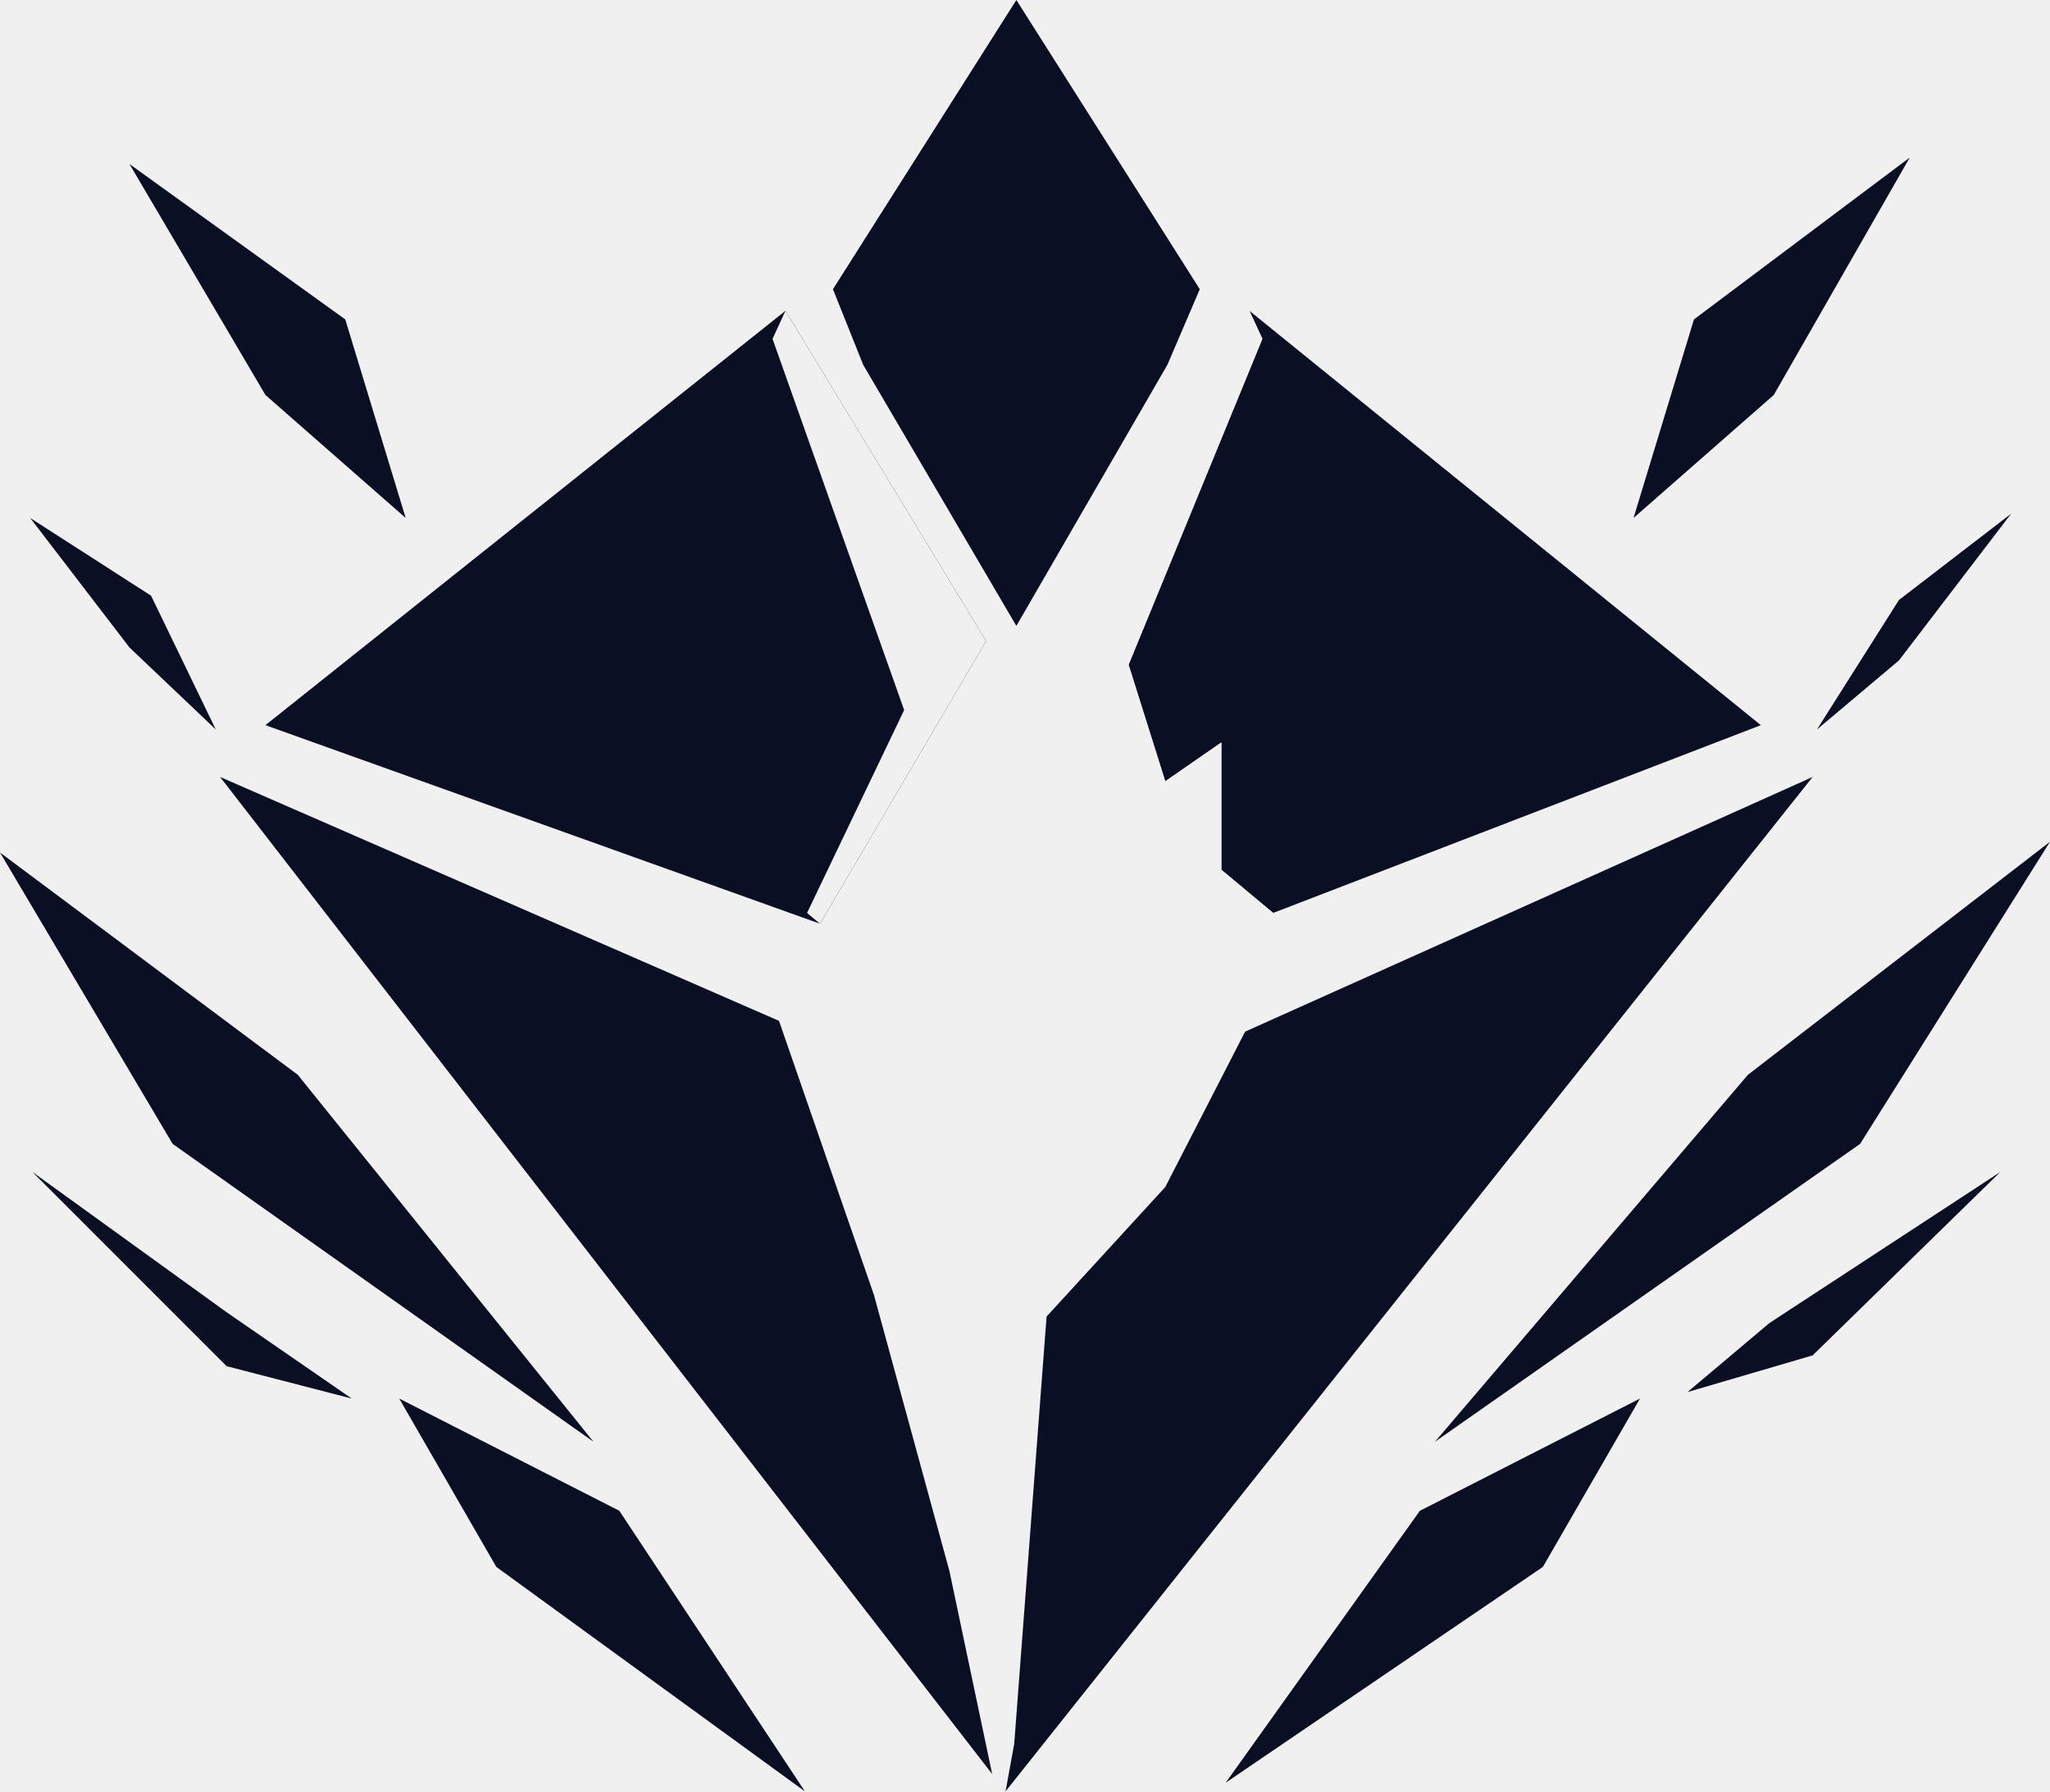
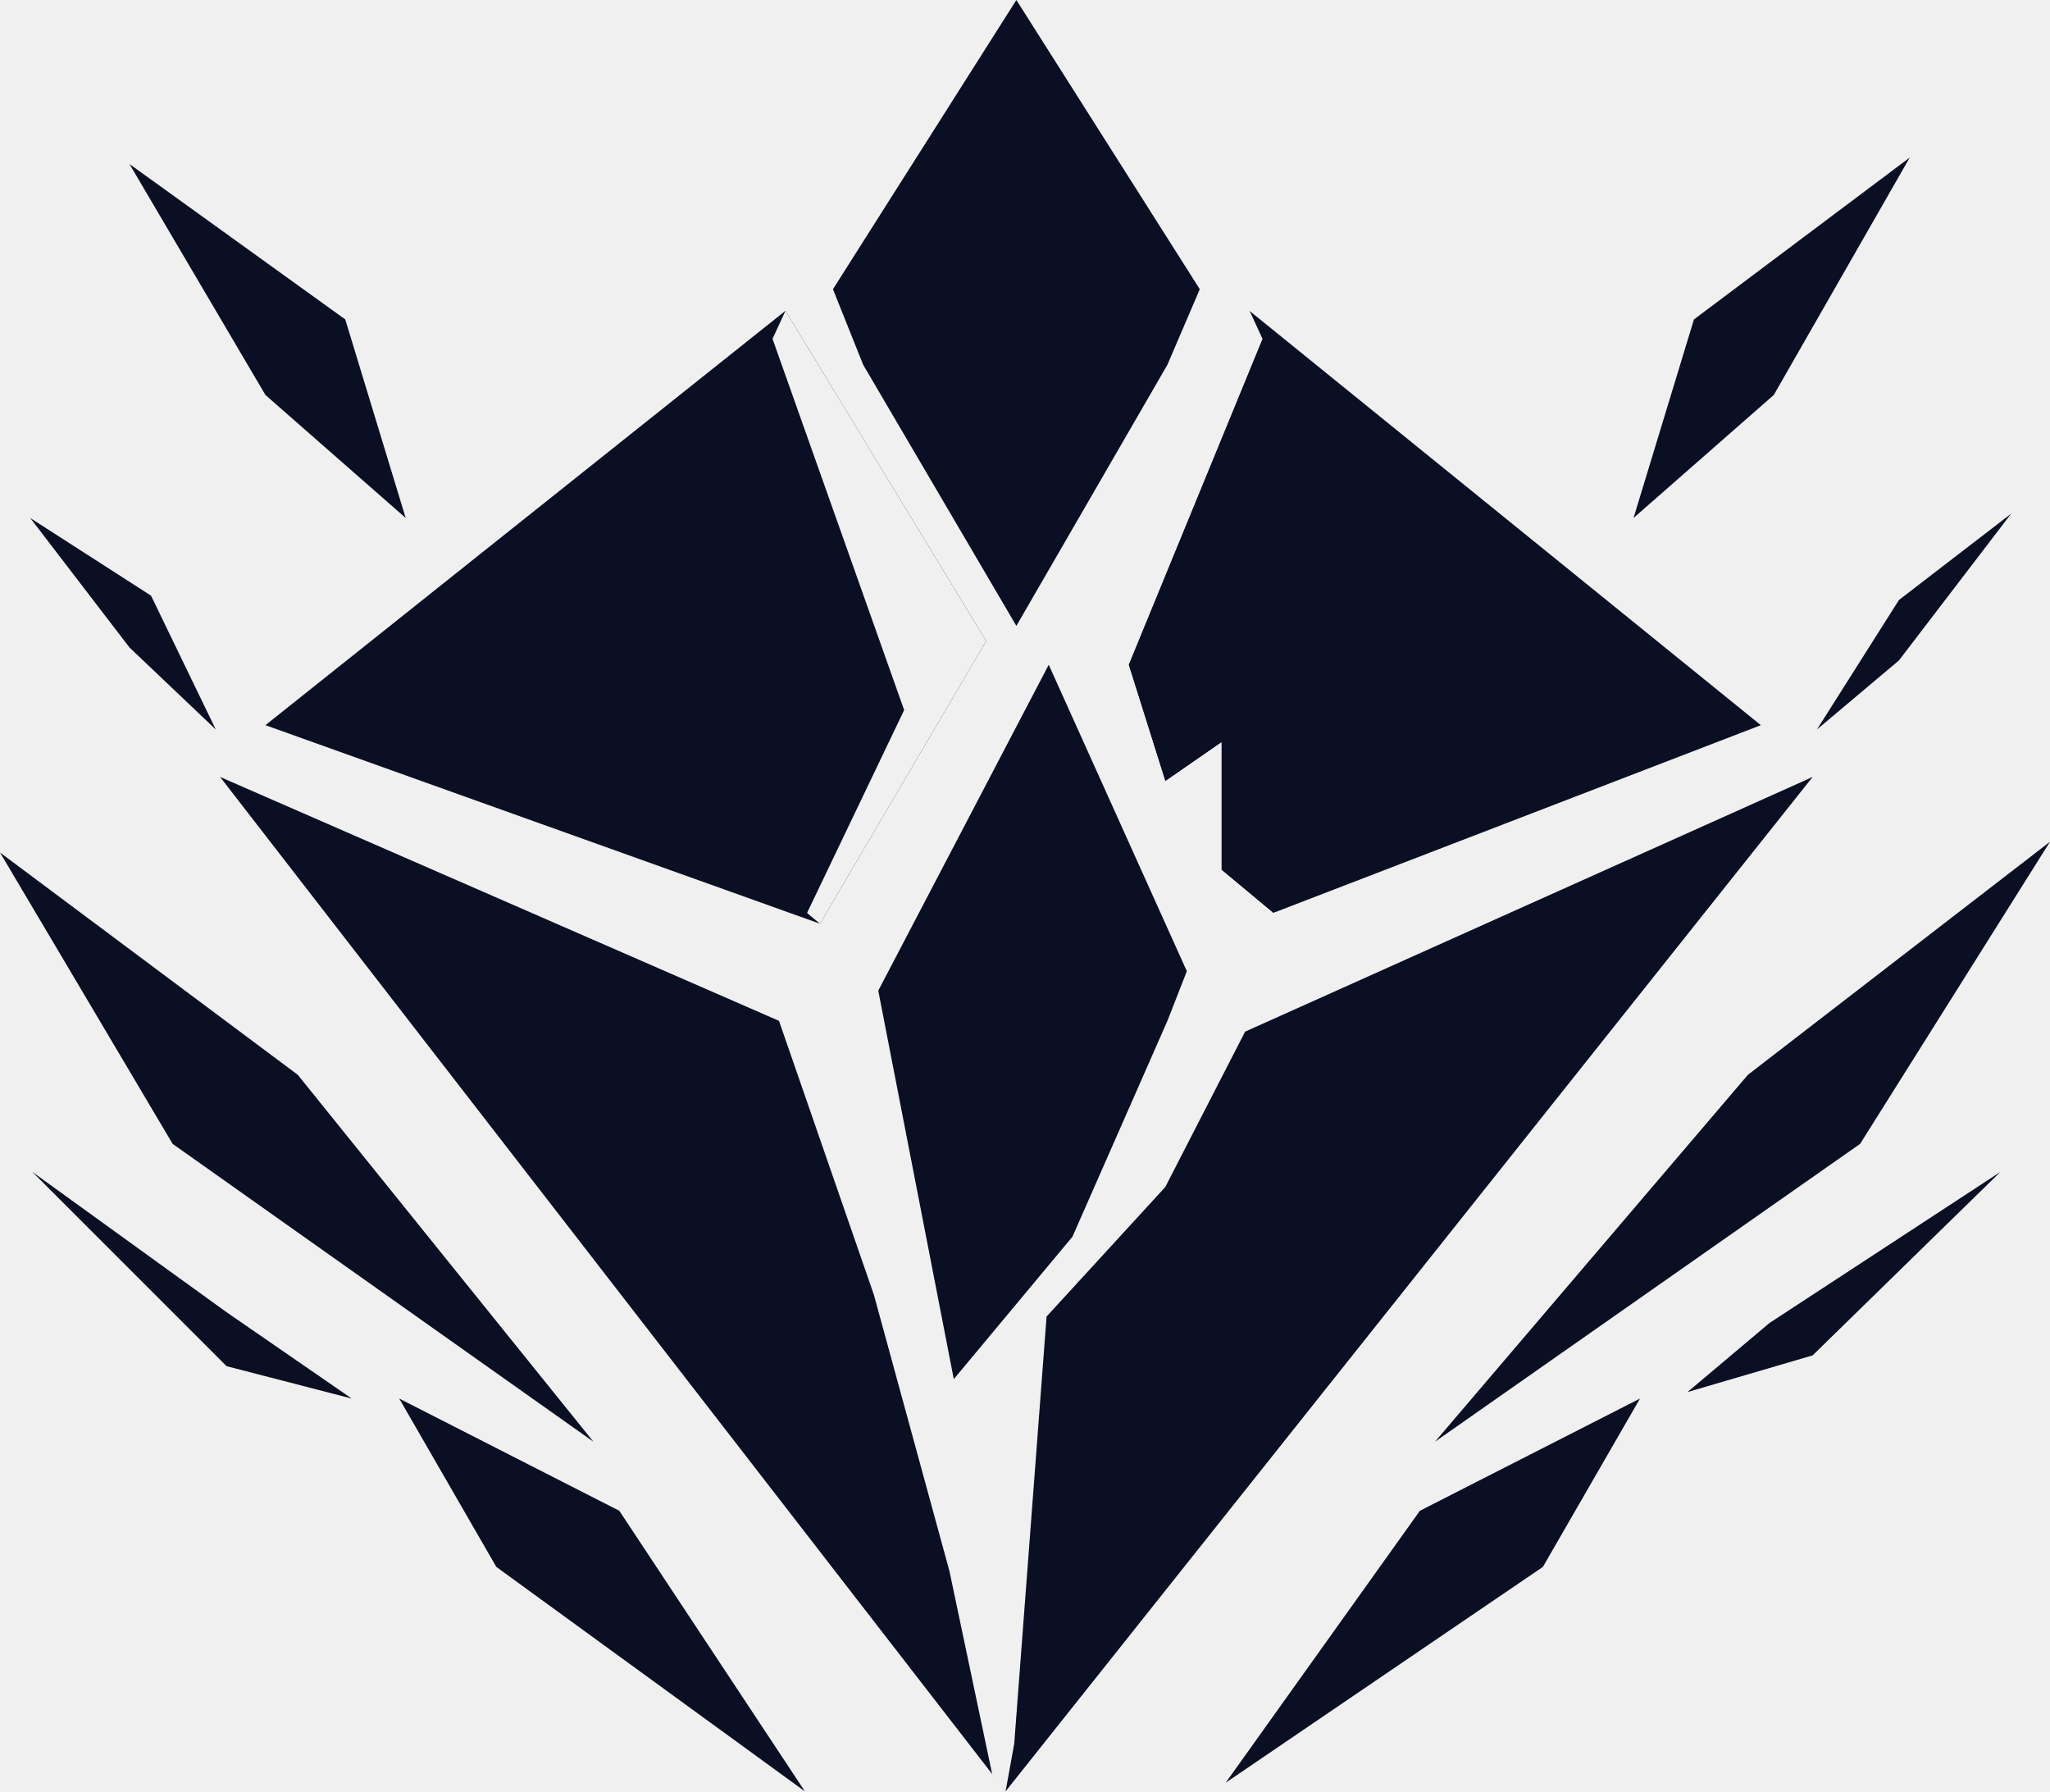
<svg xmlns="http://www.w3.org/2000/svg" viewBox="0 0 950 830" width="950" height="830">
  <defs>
    <mask id="m">
      <rect width="950" height="830" fill="#fff" />
      <path d="M364,144 L457,297 L380,428 L374,423 L419,329 L358,157 Z" fill="#000" />
      <path d="M579,144 L585,157 L523,308 L540,362 L566,344 L566,403 L590,423 L840,360 L577,478 L540,550 L485,610 L470,808 L466,830 L460,823 L440,728 L405,600 L361,473 L102,360 L380,428 L399,434 L472,308 Z" fill="#000" />
    </mask>
  </defs>
-   <path fill="#0A0F24" d="M471,0 L400,169 L471,290 L541,169 Z M471,0 L386,134 L400,169 Z M471,0 L556,134 L541,169 Z M60,76 L160,148 L188,240 L123,183 Z M14,240 L70,276 L100,338 L60,300 Z M15,543 L105,608 L163,648 L105,633 Z M185,648 L287,700 L373,830 L230,726 Z M885,73 L785,148 L757,240 L822,183 Z M932,238 L880,278 L842,338 L880,306 Z M927,543 L820,613 L782,645 L840,628 Z M760,648 L658,700 L568,826 L715,726 Z M0,395 L138,498 L275,668 L80,530 Z M950,390 L810,498 L665,668 L862,530 Z M364,144 L123,336 L380,428 L457,297 Z M579,144 L816,336 L590,423 L566,403 L566,344 L540,362 L523,308 L585,157 Z M102,360 L466,468 L840,360 L466,830 Z M486,308 L550,450 L541,473 L497,573 L442,639 L407,459 Z" mask="url(#m)" />
+   <path fill="#0A0F24" d="M471,0 L400,169 L471,290 L541,169 Z M471,0 L386,134 L400,169 Z M471,0 L556,134 L541,169 Z M60,76 L160,148 L188,240 L123,183 Z M14,240 L70,276 L100,338 L60,300 Z M15,543 L105,608 L163,648 L105,633 Z M185,648 L287,700 L373,830 L230,726 Z M885,73 L785,148 L757,240 L822,183 Z M932,238 L880,278 L842,338 L880,306 Z M927,543 L820,613 L782,645 L840,628 Z M760,648 L658,700 L568,826 L715,726 Z M0,395 L138,498 L275,668 L80,530 Z M950,390 L810,498 L665,668 L862,530 Z M364,144 L123,336 L380,428 L457,297 Z M579,144 L816,336 L590,423 L566,403 L566,344 L540,362 L523,308 L585,157 Z M102,360 L466,468 L840,360 L466,830 Z" mask="url(#m)" />
+   <path fill="#0A0F24" d="M486,308 L550,450 L541,473 L497,573 L442,639 L407,459 Z" />
</svg>
